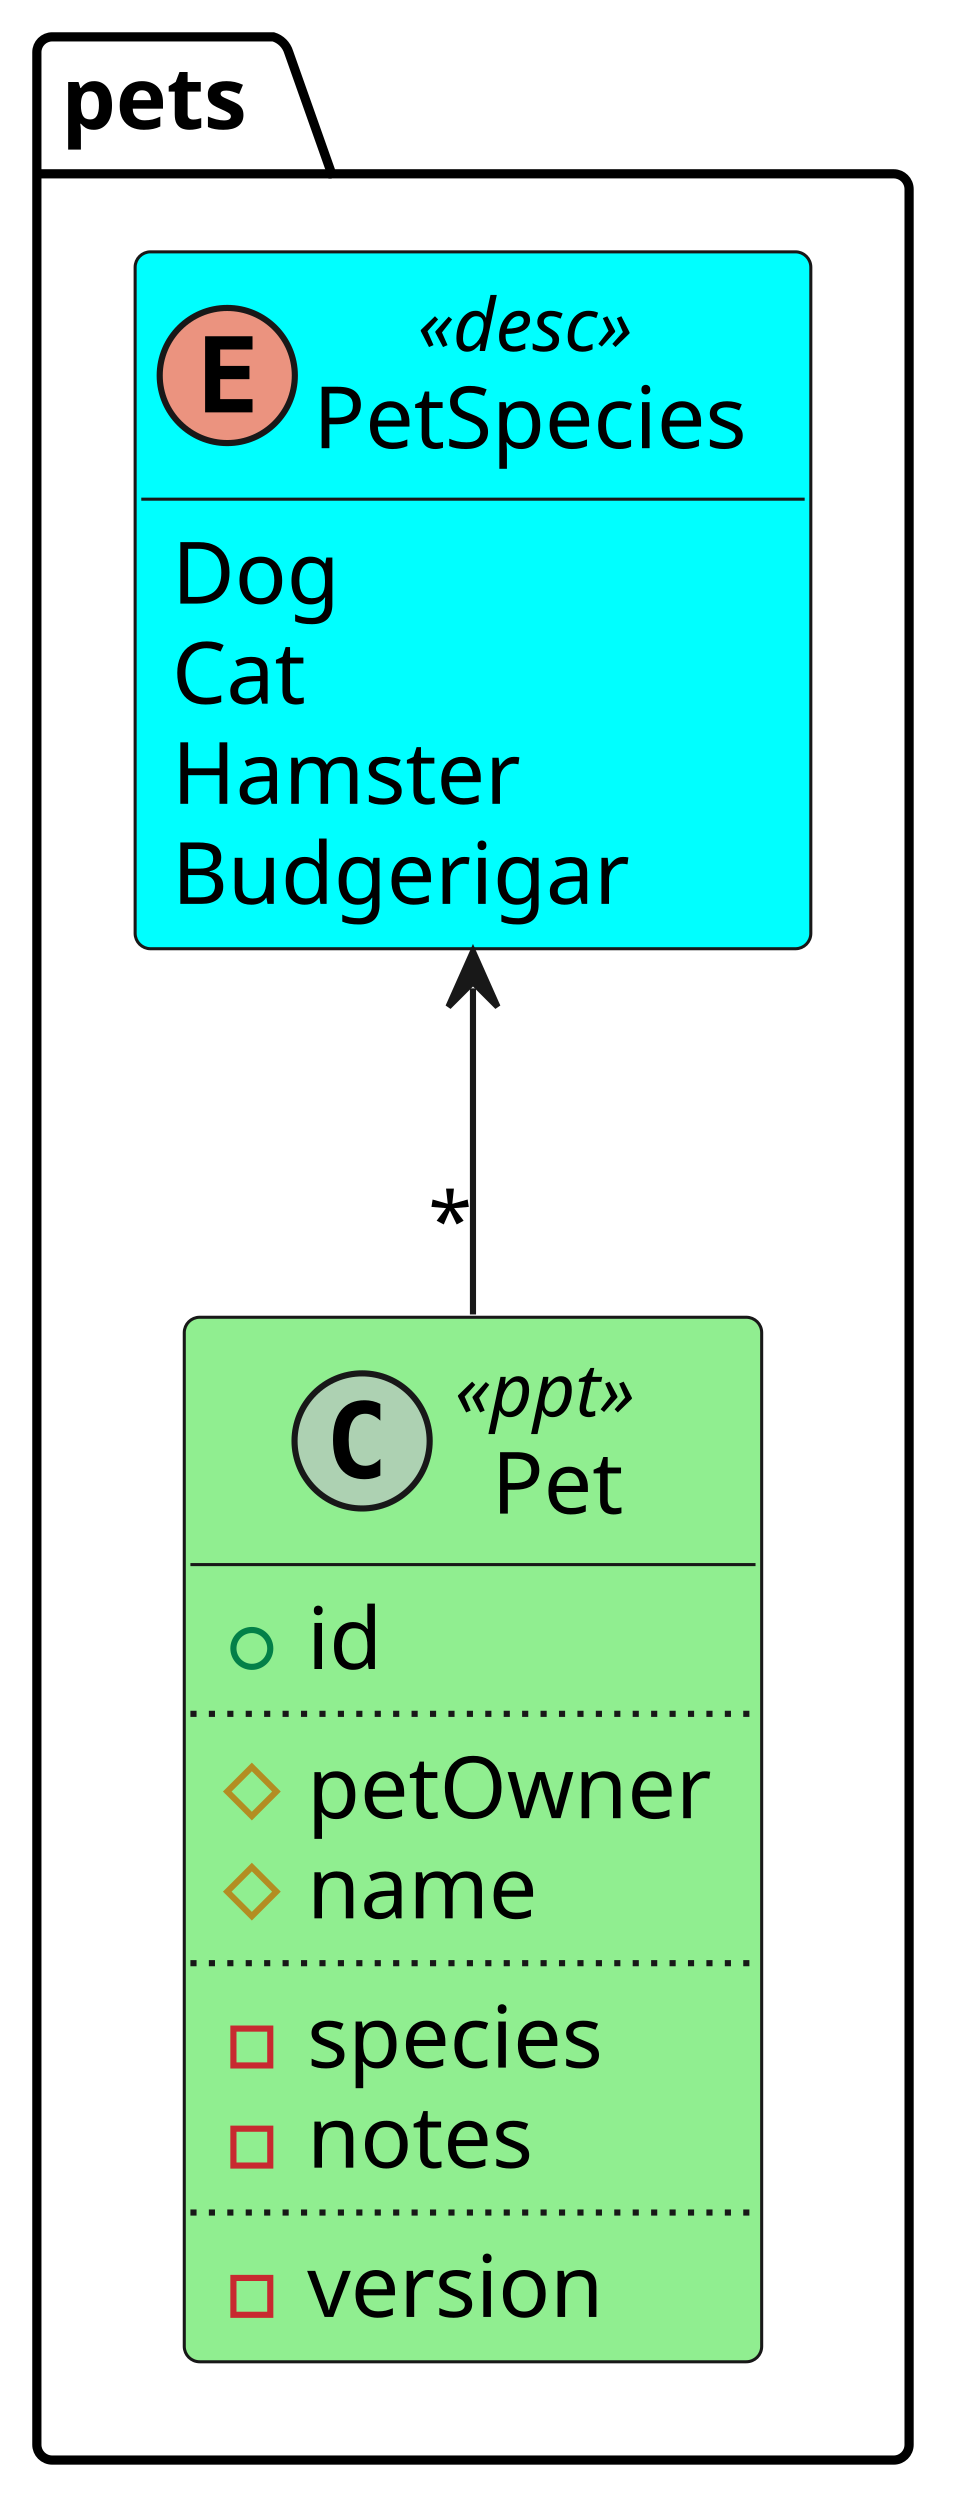
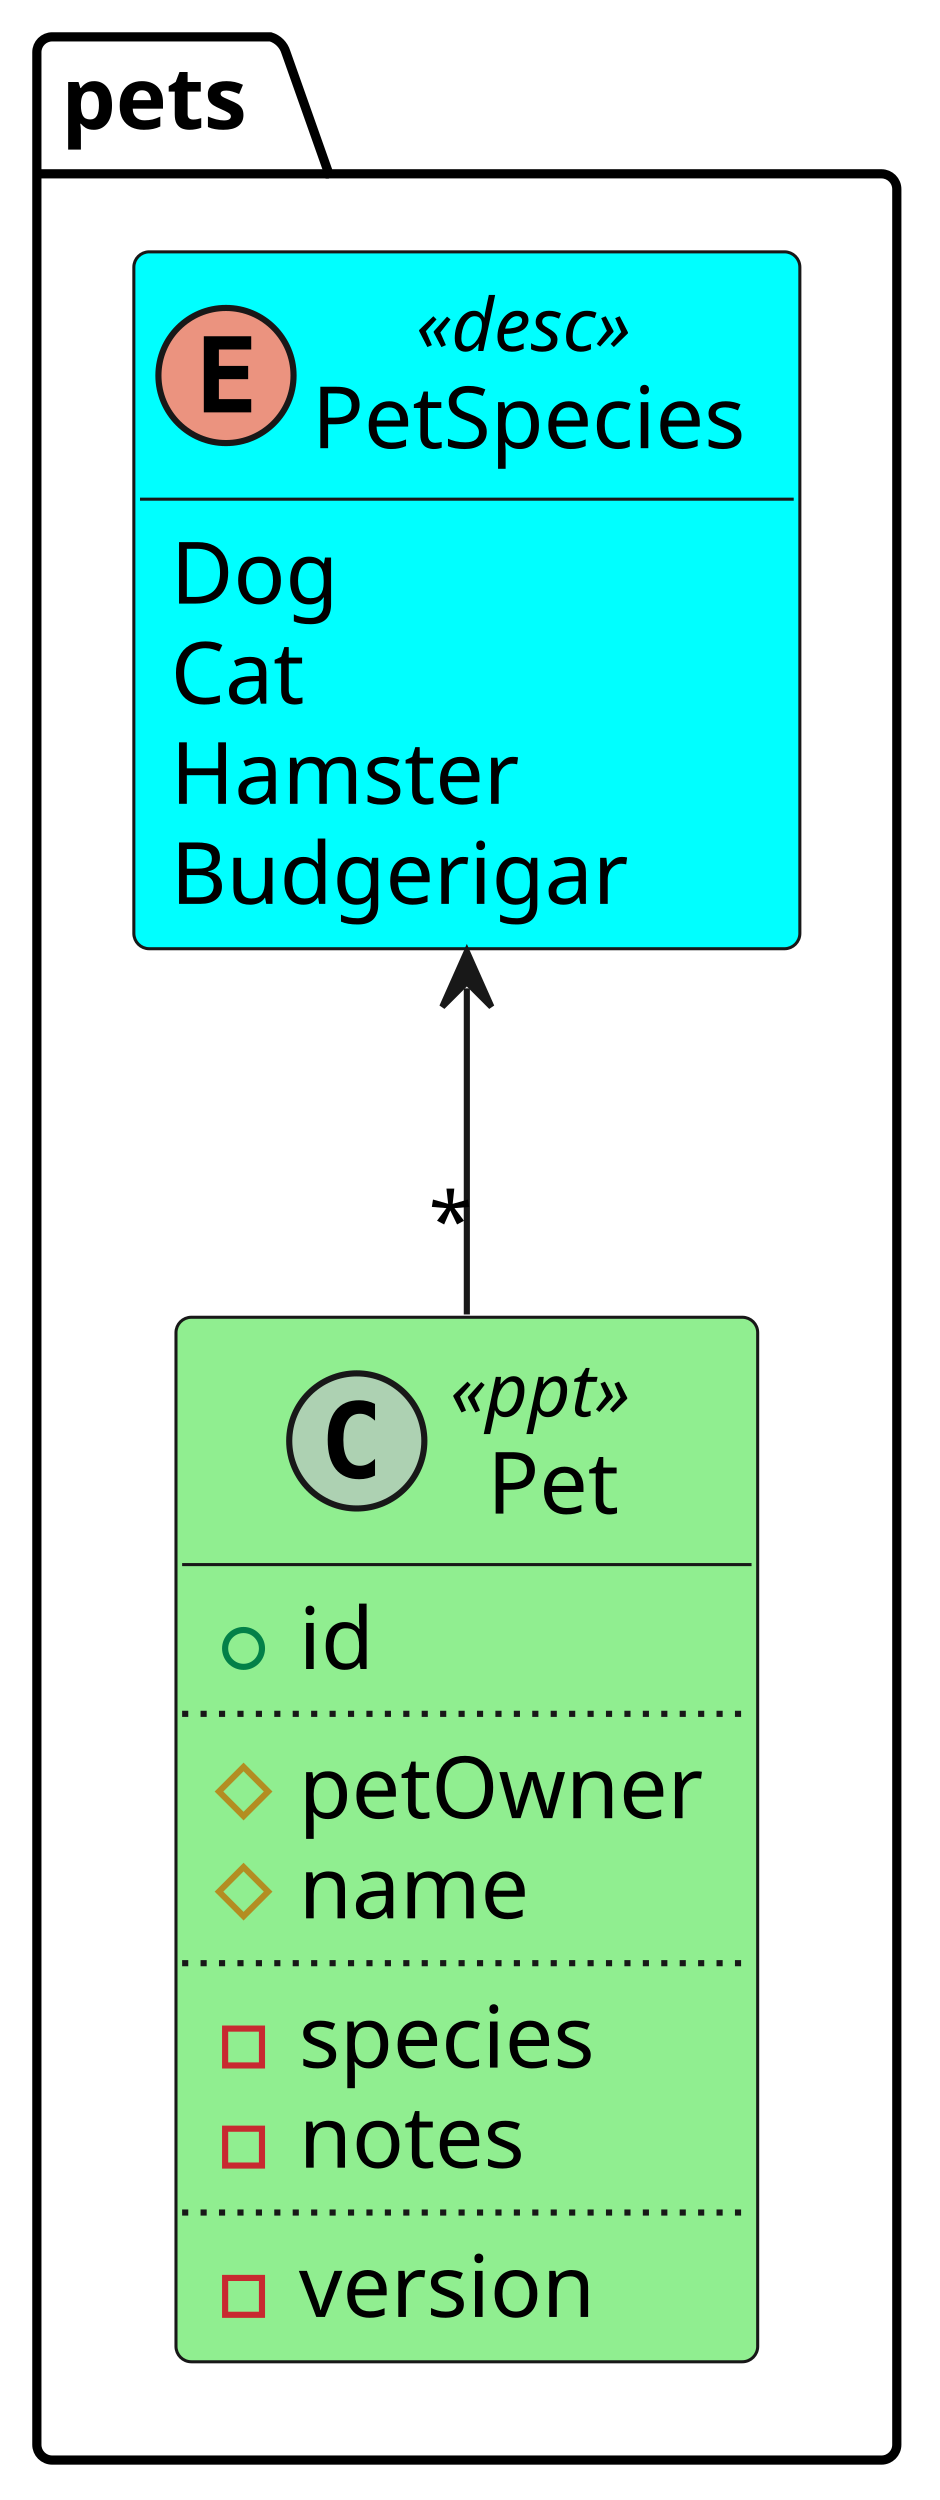
- <svg xmlns="http://www.w3.org/2000/svg" contentStyleType="text/css" height="407px" preserveAspectRatio="none" style="width:155px;height:407px;background:#FFFFFF;" version="1.1" viewBox="0 0 155 407" width="155px" zoomAndPan="magnify">
+ <svg xmlns="http://www.w3.org/2000/svg" contentStyleType="text/css" data-diagram-type="CLASS" height="407px" preserveAspectRatio="none" style="width:153px;height:407px;background:#FFFFFF;" version="1.1" viewBox="0 0 153 407" width="153px" zoomAndPan="magnify">
  <defs />
  <g>
-     <g id="cluster_pets">
-       <path d="M8.5,6 L44.5,6 A3.75,3.75 0 0 1 47,8.5 L54,28.297 L145.5,28.297 A2.5,2.5 0 0 1 148,30.797 L148,398 A2.5,2.5 0 0 1 145.5,400.5 L8.5,400.5 A2.5,2.5 0 0 1 6,398 L6,8.5 A2.5,2.5 0 0 1 8.5,6 " fill="none" style="stroke:#000000;stroke-width:1.5;" />
-       <line style="stroke:#000000;stroke-width:1.5;" x1="6" x2="54" y1="28.297" y2="28.297" />
-       <text fill="#000000" font-family="sans-serif" font-size="14" font-weight="bold" lengthAdjust="spacing" textLength="35" x="10" y="20.995">pets</text>
+     <g class="cluster" data-entity="pets" data-source-line="12" data-uid="ent0002" id="cluster_pets">
+       <path d="M8.5,6 L44.042,6 A3.75,3.75 0 0 1 46.542,8.5 L53.542,28.297 L143.5,28.297 A2.5,2.5 0 0 1 146,30.797 L146,398 A2.5,2.5 0 0 1 143.5,400.5 L8.5,400.5 A2.5,2.5 0 0 1 6,398 L6,8.5 A2.5,2.5 0 0 1 8.5,6" fill="none" style="stroke:#000000;stroke-width:1.5;" />
+       <line style="stroke:#000000;stroke-width:1.5;" x1="6" x2="53.542" y1="28.297" y2="28.297" />
+       <text fill="#000000" font-family="sans-serif" font-size="14" font-weight="bold" lengthAdjust="spacing" textLength="34.542" x="10" y="20.995">pets</text>
    </g>
-     <g id="elem_PetSpecies">
-       <rect codeLine="14" fill="#00FFFF" height="113.453" id="PetSpecies" rx="2.5" ry="2.5" style="stroke:#181818;stroke-width:0.5;" width="110" x="22" y="41" />
-       <ellipse cx="37" cy="61.133" fill="#EB937F" rx="11" ry="11" style="stroke:#181818;stroke-width:1.0;" />
-       <path d="M41.109,67.133 L33.391,67.133 L33.391,54.742 L41.109,54.742 L41.109,56.898 L35.844,56.898 L35.844,59.57 L40.609,59.57 L40.609,61.727 L35.844,61.727 L35.844,64.977 L41.109,64.977 L41.109,67.133 Z " fill="#000000" />
-       <text fill="#000000" font-family="sans-serif" font-size="12" font-style="italic" lengthAdjust="spacing" textLength="44" x="68" y="57.139">«desc»</text>
-       <text fill="#000000" font-family="sans-serif" font-size="14" lengthAdjust="spacing" textLength="78" x="51" y="72.964">PetSpecies</text>
-       <line style="stroke:#181818;stroke-width:0.5;" x1="23" x2="131" y1="81.266" y2="81.266" />
-       <text fill="#000000" font-family="sans-serif" font-size="14" lengthAdjust="spacing" textLength="29" x="28" y="98.261">Dog</text>
-       <text fill="#000000" font-family="sans-serif" font-size="14" lengthAdjust="spacing" textLength="23" x="28" y="114.558">Cat</text>
-       <text fill="#000000" font-family="sans-serif" font-size="14" lengthAdjust="spacing" textLength="58" x="28" y="130.855">Hamster</text>
-       <text fill="#000000" font-family="sans-serif" font-size="14" lengthAdjust="spacing" textLength="76" x="28" y="147.151">Budgerigar</text>
+     <g class="entity" data-entity="PetSpecies" data-source-line="14" data-uid="ent0003" id="entity_PetSpecies">
+       <rect fill="#00FFFF" height="113.453" rx="2.5" ry="2.5" style="stroke:#181818;stroke-width:0.5;" width="108.426" x="21.79" y="41" />
+       <ellipse cx="36.79" cy="61.133" fill="#EB937F" rx="11" ry="11" style="stroke:#181818;stroke-width:1;" />
+       <path d="M40.899,67.133 L33.181,67.133 L33.181,54.742 L40.899,54.742 L40.899,56.898 L35.634,56.898 L35.634,59.57 L40.399,59.57 L40.399,61.727 L35.634,61.727 L35.634,64.977 L40.899,64.977 L40.899,67.133 Z " fill="#000000" />
+       <text fill="#000000" font-family="sans-serif" font-size="12" font-style="italic" lengthAdjust="spacing" textLength="42.533" x="67.736" y="57.139">«desc»</text>
+       <text fill="#000000" font-family="sans-serif" font-size="14" lengthAdjust="spacing" textLength="76.426" x="50.79" y="72.964">PetSpecies</text>
+       <line style="stroke:#181818;stroke-width:0.5;" x1="22.79" x2="129.216" y1="81.266" y2="81.266" />
+       <text fill="#000000" font-family="sans-serif" font-size="14" lengthAdjust="spacing" textLength="28.232" x="27.79" y="98.261">Dog</text>
+       <text fill="#000000" font-family="sans-serif" font-size="14" lengthAdjust="spacing" textLength="23.844" x="27.79" y="114.558">Cat</text>
+       <text fill="#000000" font-family="sans-serif" font-size="14" lengthAdjust="spacing" textLength="59.897" x="27.79" y="130.855">Hamster</text>
+       <text fill="#000000" font-family="sans-serif" font-size="14" lengthAdjust="spacing" textLength="77.731" x="27.79" y="147.151">Budgerigar</text>
    </g>
-     <g id="elem_Pet">
-       <rect codeLine="21" fill="#90EE90" height="170.047" id="Pet" rx="2.5" ry="2.5" style="stroke:#181818;stroke-width:0.5;" width="94" x="30" y="214.45" />
-       <ellipse cx="58.95" cy="234.583" fill="#ADD1B2" rx="11" ry="11" style="stroke:#181818;stroke-width:1.0;" />
-       <path d="M61.919,240.223 Q61.341,240.52 60.7,240.661 Q60.059,240.817 59.356,240.817 Q56.856,240.817 55.528,239.177 Q54.216,237.52 54.216,234.395 Q54.216,231.27 55.528,229.614 Q56.856,227.958 59.356,227.958 Q60.059,227.958 60.7,228.114 Q61.356,228.27 61.919,228.567 L61.919,231.286 Q61.294,230.708 60.7,230.442 Q60.106,230.161 59.481,230.161 Q58.138,230.161 57.45,231.239 Q56.763,232.302 56.763,234.395 Q56.763,236.489 57.45,237.567 Q58.138,238.63 59.481,238.63 Q60.106,238.63 60.7,238.364 Q61.294,238.083 61.919,237.505 L61.919,240.223 Z " fill="#000000" />
-       <text fill="#000000" font-family="sans-serif" font-size="12" font-style="italic" lengthAdjust="spacing" textLength="35" x="74.05" y="230.589">«ppt»</text>
-       <text fill="#000000" font-family="sans-serif" font-size="14" lengthAdjust="spacing" textLength="23" x="80.05" y="246.414">Pet</text>
-       <line style="stroke:#181818;stroke-width:0.5;" x1="31" x2="123" y1="254.716" y2="254.716" />
-       <ellipse cx="41" cy="268.364" fill="none" rx="3" ry="3" style="stroke:#038048;stroke-width:1.0;" />
-       <text fill="#000000" font-family="sans-serif" font-size="14" lengthAdjust="spacing" textLength="12" x="50" y="271.711">id</text>
-       <line style="stroke:#181818;stroke-width:1.0;stroke-dasharray:1.0,2.0;" x1="31" x2="123" y1="279.012" y2="279.012" />
-       <polygon fill="none" points="41,287.661,45,291.661,41,295.661,37,291.661" style="stroke:#B38D22;stroke-width:1.0;" />
-       <text fill="#000000" font-family="sans-serif" font-size="14" lengthAdjust="spacing" textLength="68" x="50" y="296.008">petOwner</text>
-       <polygon fill="none" points="41,303.958,45,307.958,41,311.958,37,307.958" style="stroke:#B38D22;stroke-width:1.0;" />
-       <text fill="#000000" font-family="sans-serif" font-size="14" lengthAdjust="spacing" textLength="39" x="50" y="312.305">name</text>
-       <line style="stroke:#181818;stroke-width:1.0;stroke-dasharray:1.0,2.0;" x1="31" x2="123" y1="319.606" y2="319.606" />
-       <rect fill="none" height="6" style="stroke:#C82930;stroke-width:1.0;" width="6" x="38" y="330.255" />
-       <text fill="#000000" font-family="sans-serif" font-size="14" lengthAdjust="spacing" textLength="54" x="50" y="336.601">species</text>
-       <rect fill="none" height="6" style="stroke:#C82930;stroke-width:1.0;" width="6" x="38" y="346.552" />
-       <text fill="#000000" font-family="sans-serif" font-size="14" lengthAdjust="spacing" textLength="40" x="50" y="352.898">notes</text>
-       <line style="stroke:#181818;stroke-width:1.0;stroke-dasharray:1.0,2.0;" x1="31" x2="123" y1="360.2" y2="360.2" />
-       <rect fill="none" height="6" style="stroke:#C82930;stroke-width:1.0;" width="6" x="38" y="370.848" />
-       <text fill="#000000" font-family="sans-serif" font-size="14" lengthAdjust="spacing" textLength="50" x="50" y="377.195">version</text>
+     <g class="entity" data-entity="Pet" data-source-line="21" data-uid="ent0004" id="entity_Pet">
+       <rect fill="#90EE90" height="170.047" rx="2.5" ry="2.5" style="stroke:#181818;stroke-width:0.5;" width="94.701" x="28.65" y="214.45" />
+       <ellipse cx="58.085" cy="234.583" fill="#ADD1B2" rx="11" ry="11" style="stroke:#181818;stroke-width:1;" />
+       <path d="M61.054,240.223 Q60.476,240.52 59.835,240.661 Q59.194,240.817 58.491,240.817 Q55.991,240.817 54.663,239.177 Q53.351,237.52 53.351,234.395 Q53.351,231.27 54.663,229.614 Q55.991,227.958 58.491,227.958 Q59.194,227.958 59.835,228.114 Q60.491,228.27 61.054,228.567 L61.054,231.286 Q60.429,230.708 59.835,230.442 Q59.241,230.161 58.616,230.161 Q57.273,230.161 56.585,231.239 Q55.898,232.302 55.898,234.395 Q55.898,236.489 56.585,237.567 Q57.273,238.63 58.616,238.63 Q59.241,238.63 59.835,238.364 Q60.429,238.083 61.054,237.505 L61.054,240.223 Z " fill="#000000" />
+       <text fill="#000000" font-family="sans-serif" font-size="12" font-style="italic" lengthAdjust="spacing" textLength="34.623" x="73.293" y="230.589">«ppt»</text>
+       <text fill="#000000" font-family="sans-serif" font-size="14" lengthAdjust="spacing" textLength="22.545" x="79.332" y="246.414">Pet</text>
+       <line style="stroke:#181818;stroke-width:0.5;" x1="29.65" x2="122.351" y1="254.716" y2="254.716" />
+       <ellipse cx="39.65" cy="268.364" fill="none" rx="3" ry="3" style="stroke:#038048;stroke-width:1;" />
+       <text fill="#000000" font-family="sans-serif" font-size="14" lengthAdjust="spacing" textLength="12.776" x="48.65" y="271.711">id</text>
+       <line style="stroke:#181818;stroke-width:1;stroke-dasharray:1.0,2.0;" x1="29.65" x2="122.351" y1="279.012" y2="279.012" />
+       <polygon fill="none" points="39.65,287.661,43.65,291.661,39.65,295.661,35.65,291.661" style="stroke:#B38D22;stroke-width:1;" />
+       <text fill="#000000" font-family="sans-serif" font-size="14" lengthAdjust="spacing" textLength="68.701" x="48.65" y="296.008">petOwner</text>
+       <polygon fill="none" points="39.65,303.958,43.65,307.958,39.65,311.958,35.65,307.958" style="stroke:#B38D22;stroke-width:1;" />
+       <text fill="#000000" font-family="sans-serif" font-size="14" lengthAdjust="spacing" textLength="39.703" x="48.65" y="312.305">name</text>
+       <line style="stroke:#181818;stroke-width:1;stroke-dasharray:1.0,2.0;" x1="29.65" x2="122.351" y1="319.606" y2="319.606" />
+       <rect fill="none" height="6" style="stroke:#C82930;stroke-width:1;" width="6" x="36.65" y="330.255" />
+       <text fill="#000000" font-family="sans-serif" font-size="14" lengthAdjust="spacing" textLength="52.288" x="48.65" y="336.601">species</text>
+       <rect fill="none" height="6" style="stroke:#C82930;stroke-width:1;" width="6" x="36.65" y="346.552" />
+       <text fill="#000000" font-family="sans-serif" font-size="14" lengthAdjust="spacing" textLength="38.835" x="48.65" y="352.898">notes</text>
+       <line style="stroke:#181818;stroke-width:1;stroke-dasharray:1.0,2.0;" x1="29.65" x2="122.351" y1="360.2" y2="360.2" />
+       <rect fill="none" height="6" style="stroke:#C82930;stroke-width:1;" width="6" x="36.65" y="370.848" />
+       <text fill="#000000" font-family="sans-serif" font-size="14" lengthAdjust="spacing" textLength="51.276" x="48.65" y="377.195">version</text>
    </g>
-     <g id="link_PetSpecies_Pet">
-       <path codeLine="35" d="M77,160.9 C77,179.25 77,194.05 77,214 " fill="none" id="PetSpecies-backto-Pet" style="stroke:#181818;stroke-width:1.0;" />
-       <polygon fill="#181818" points="77,154.9,73,163.9,77,159.9,81,163.9,77,154.9" style="stroke:#181818;stroke-width:1.0;" />
-       <text fill="#000000" font-family="sans-serif" font-size="13" lengthAdjust="spacing" textLength="7" x="69.71" y="203.373">*</text>
+     <g class="link" data-entity-1="PetSpecies" data-entity-2="Pet" data-source-line="35" data-uid="lnk6" id="link_PetSpecies_Pet">
+       <path codeLine="35" d="M76,160.9 C76,179.25 76,194.05 76,214" fill="none" id="PetSpecies-backto-Pet" style="stroke:#181818;stroke-width:1;" />
+       <polygon fill="#181818" points="76,154.9,72,163.9,76,159.9,80,163.9,76,154.9" style="stroke:#181818;stroke-width:1;" />
+       <text fill="#000000" font-family="sans-serif" font-size="13" lengthAdjust="spacing" textLength="6.5" x="69.772" y="203.373">*</text>
    </g>
  </g>
</svg>
